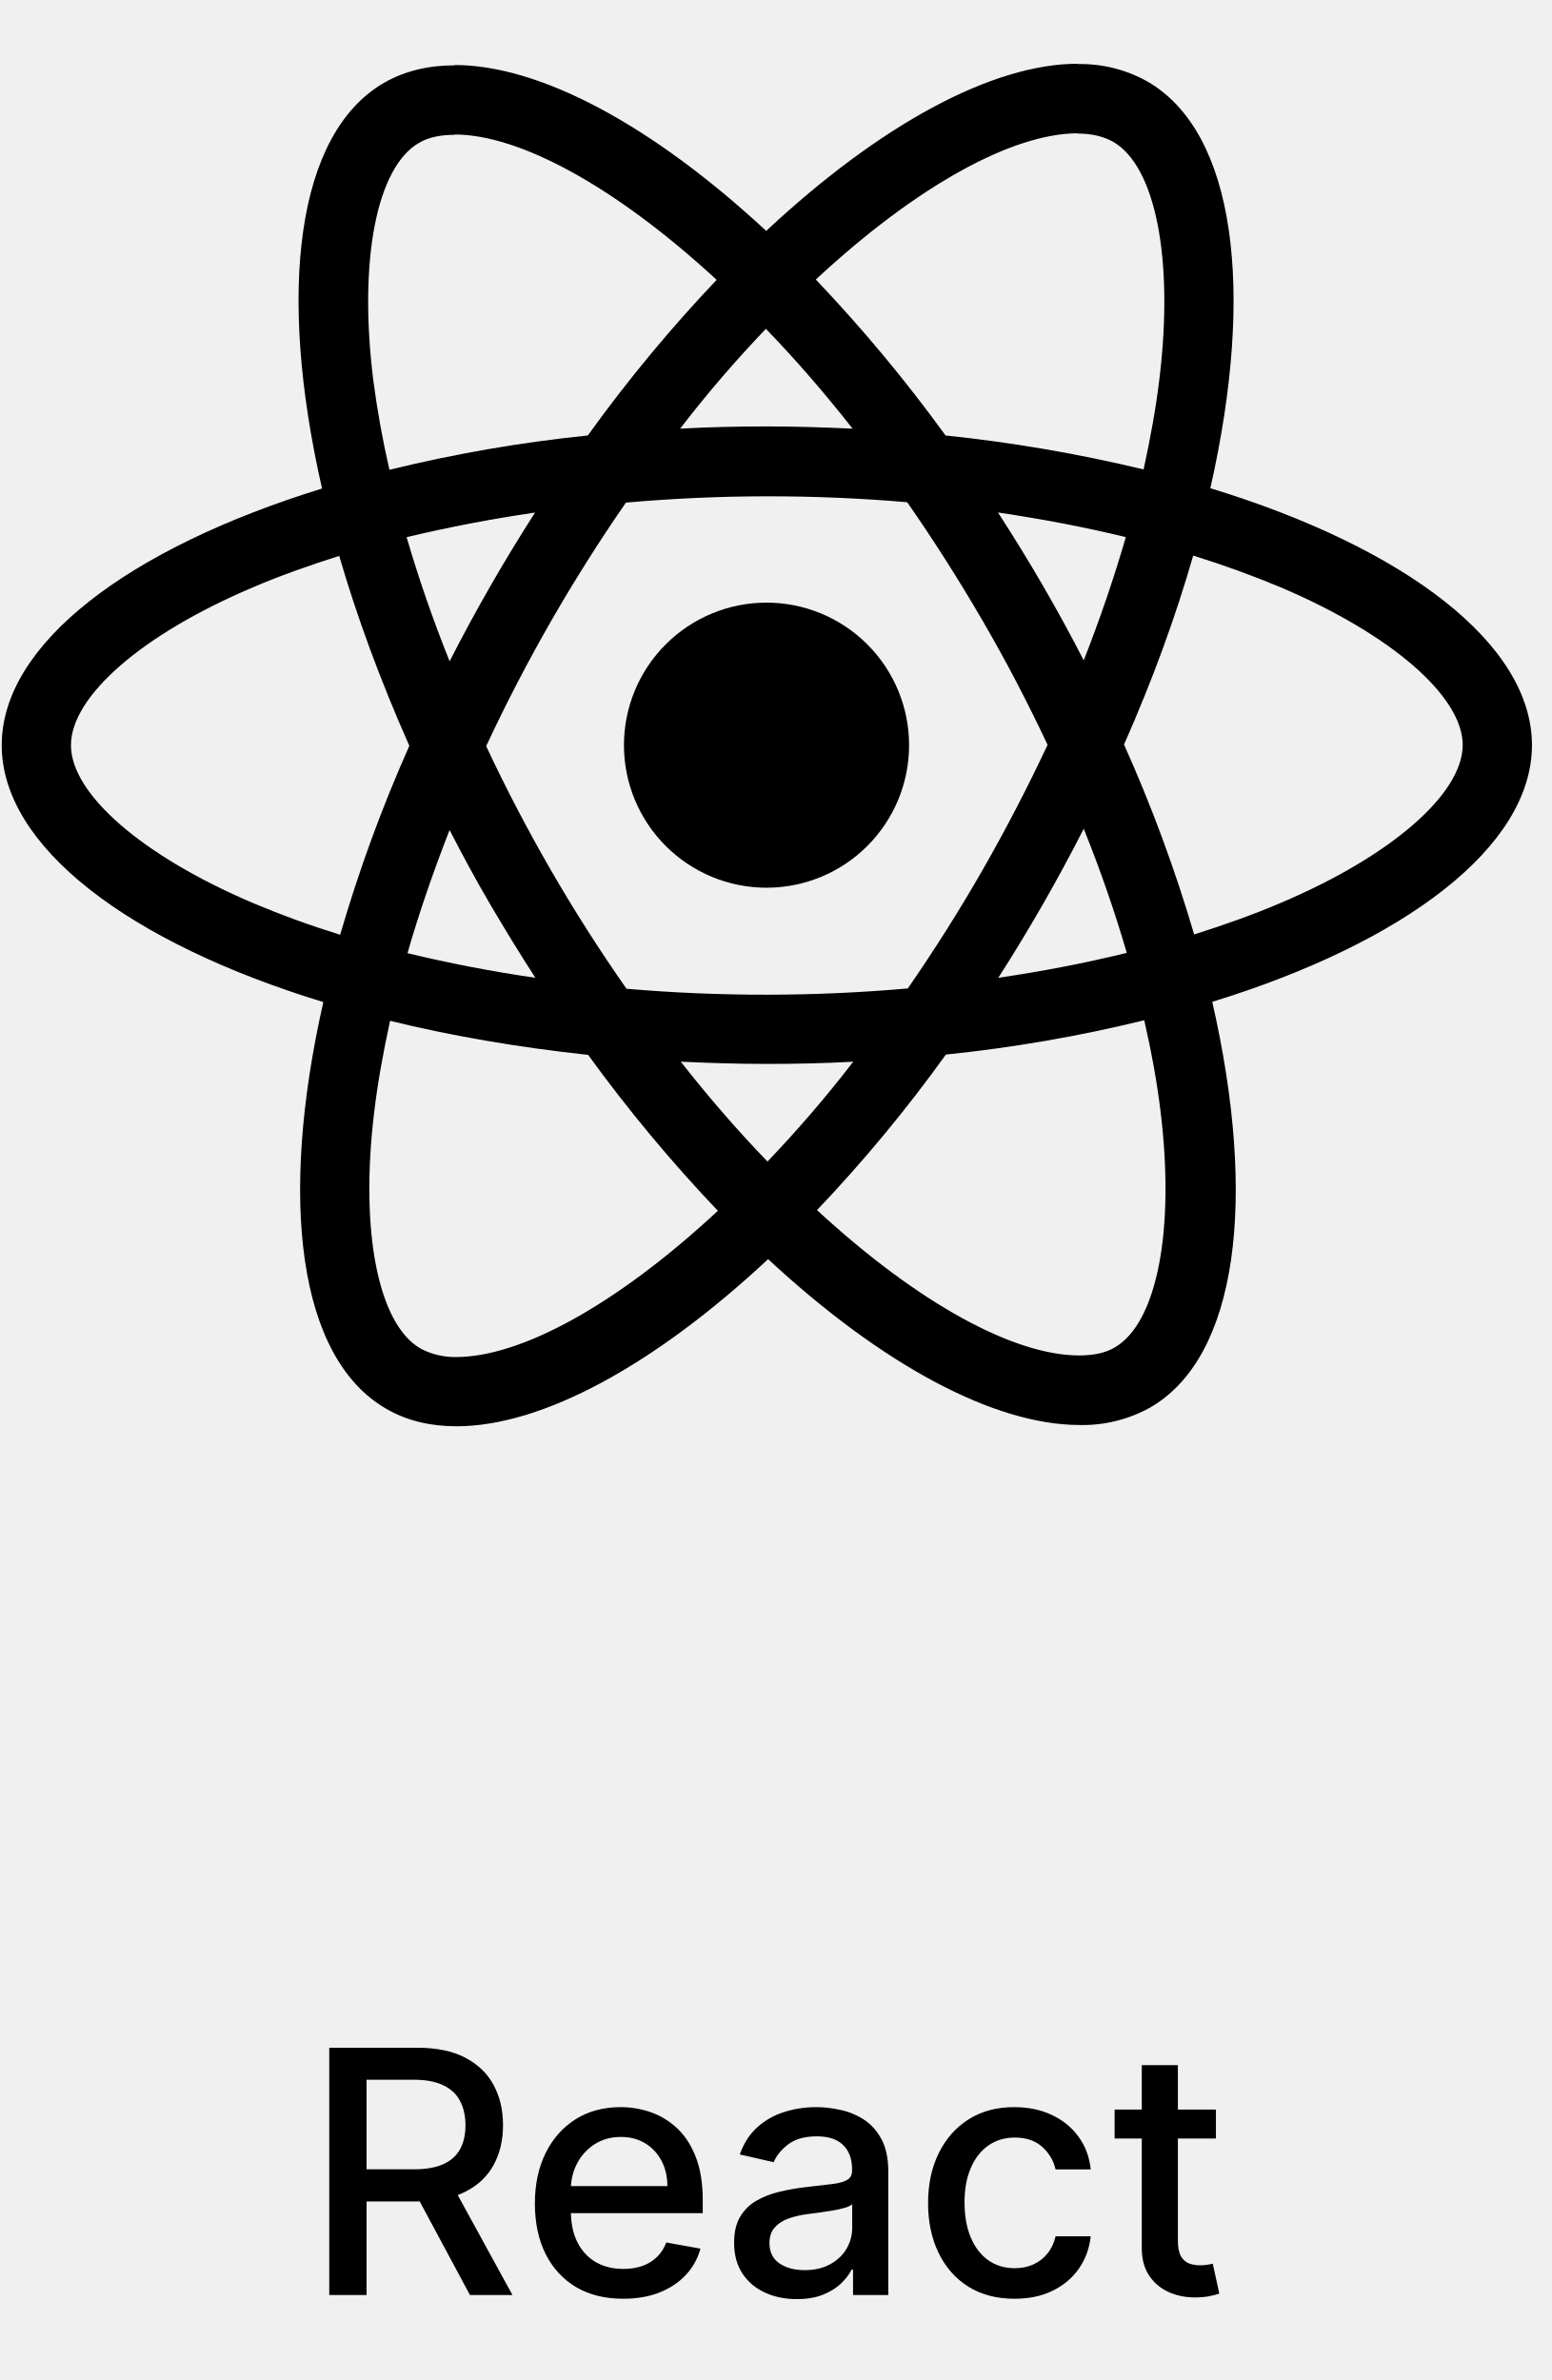
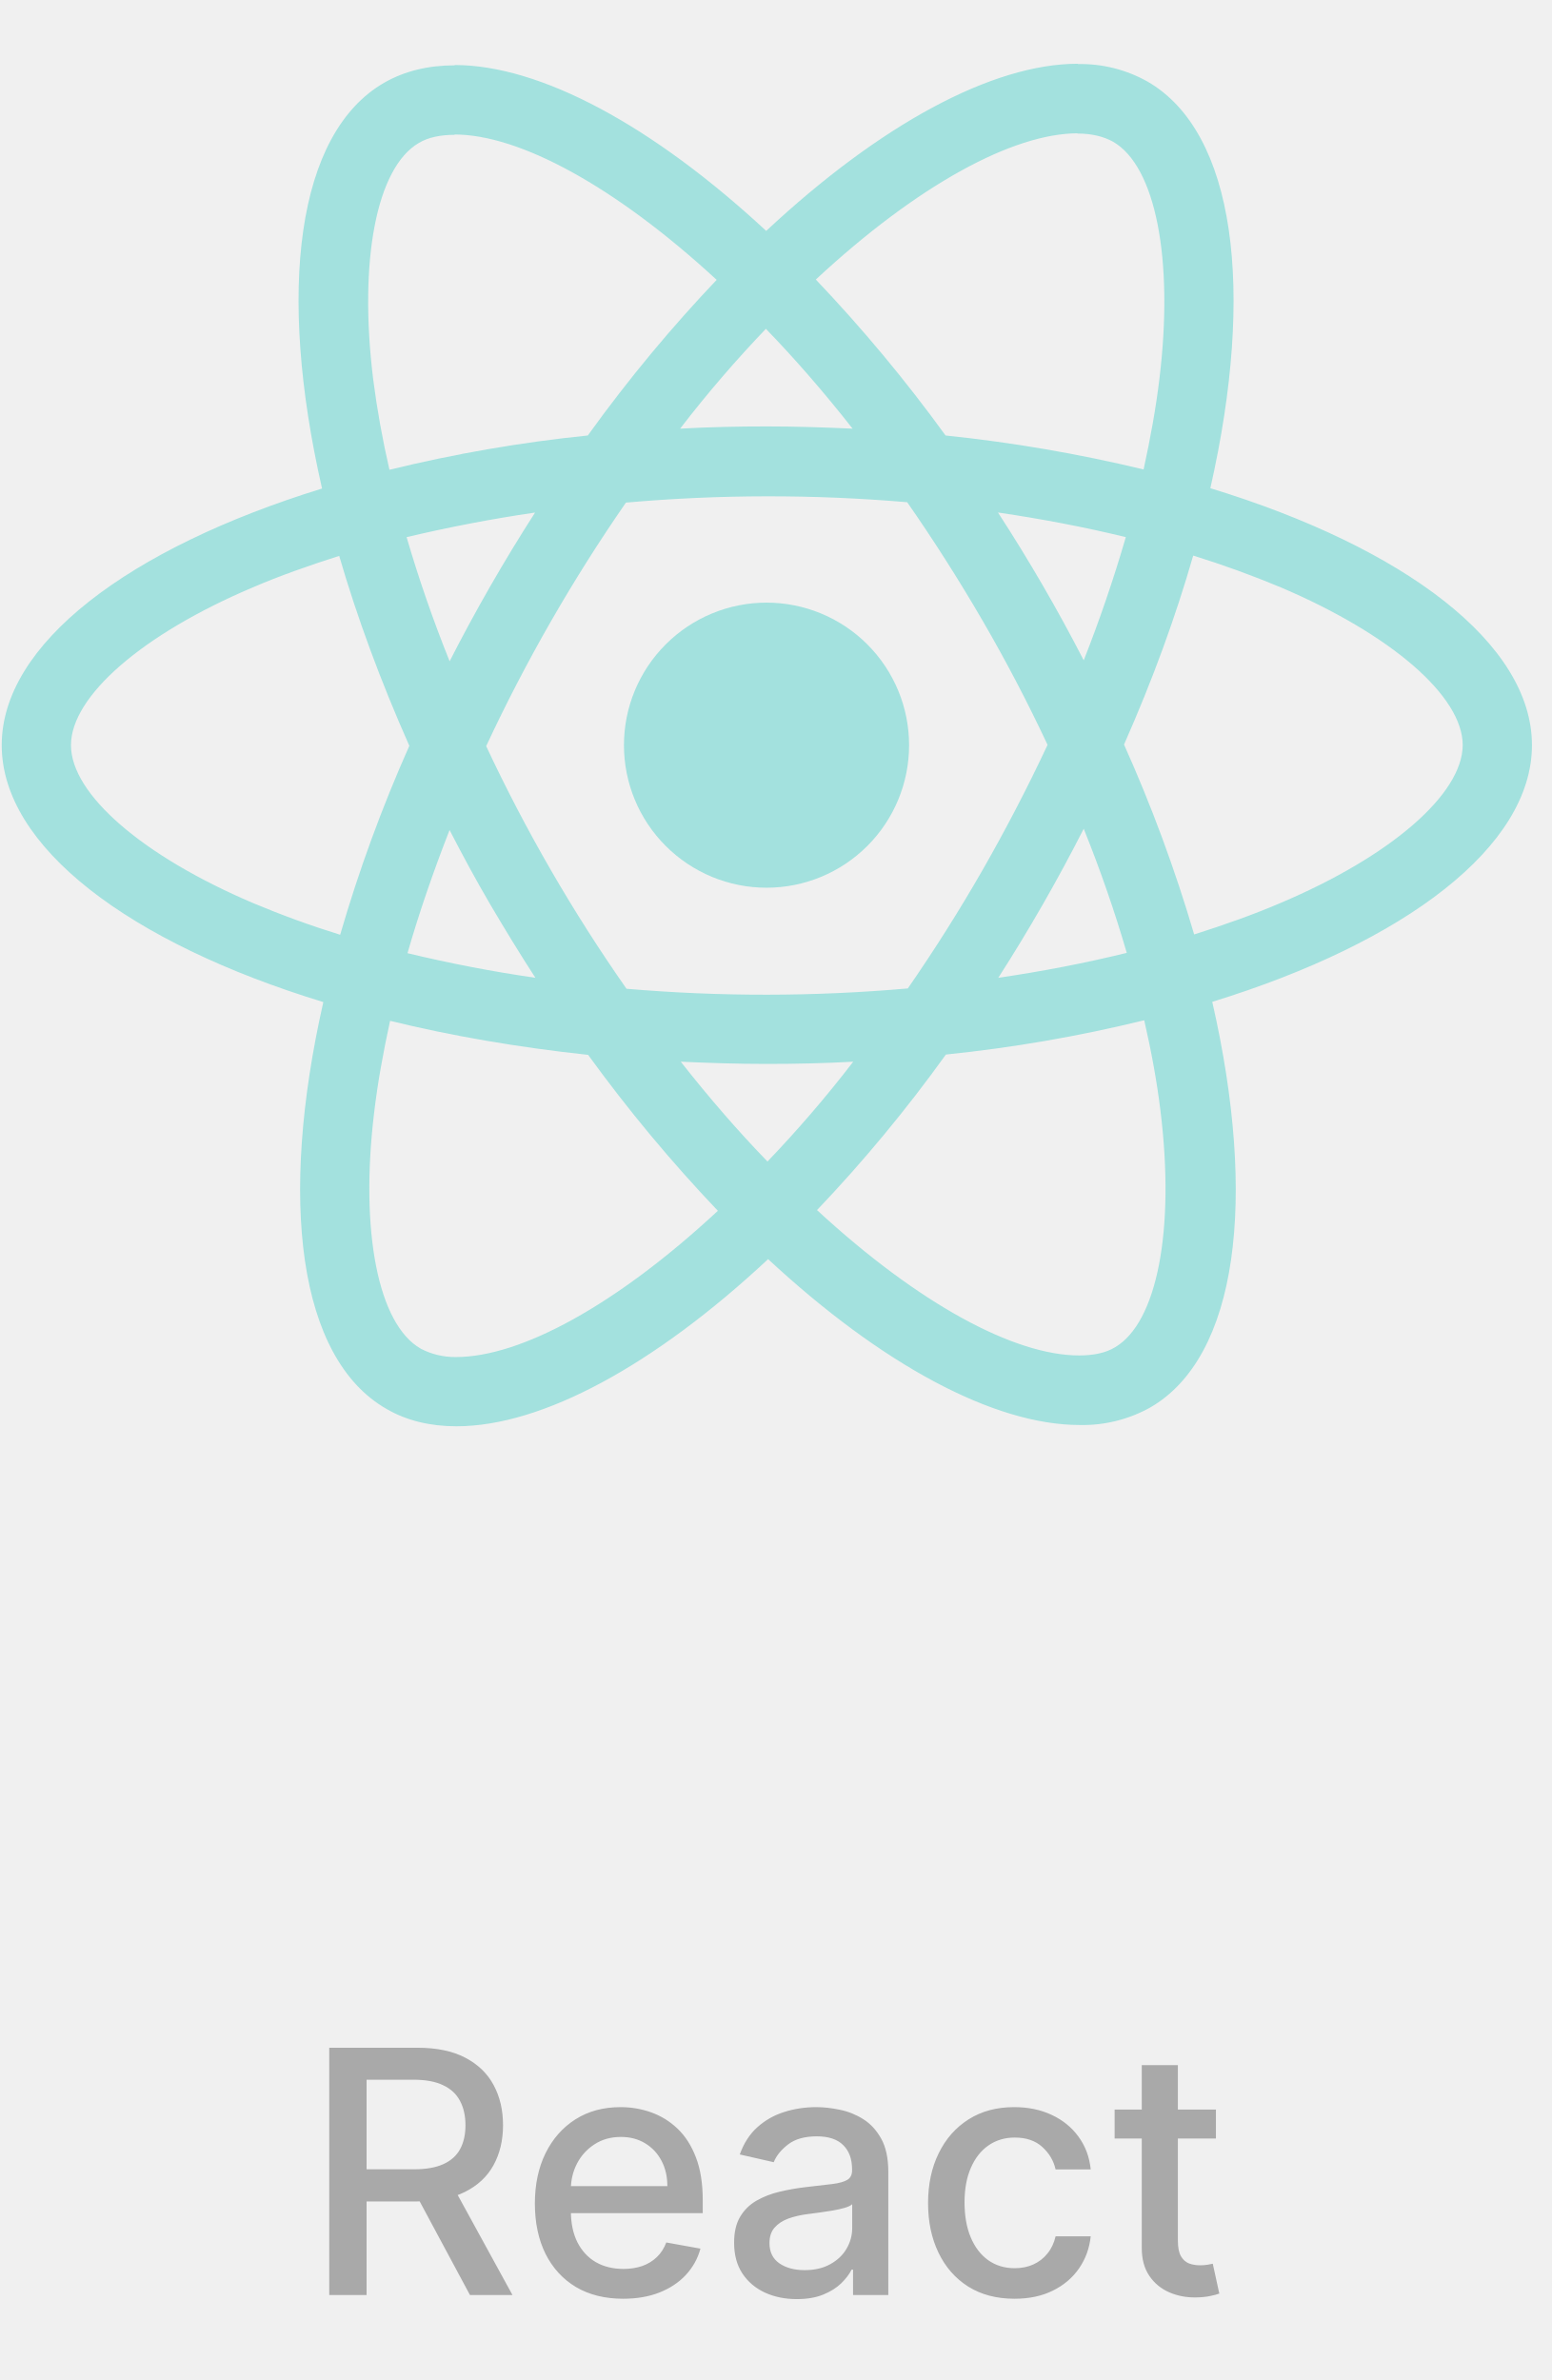
<svg xmlns="http://www.w3.org/2000/svg" width="73" height="112" viewBox="0 0 73 112" fill="none">
-   <path d="M15.492 108V96.364H19.64C20.541 96.364 21.29 96.519 21.884 96.829C22.483 97.14 22.93 97.57 23.225 98.119C23.521 98.665 23.668 99.296 23.668 100.011C23.668 100.723 23.519 101.35 23.22 101.892C22.924 102.43 22.477 102.848 21.879 103.148C21.284 103.447 20.536 103.597 19.634 103.597H16.492V102.085H19.475C20.043 102.085 20.506 102.004 20.862 101.841C21.221 101.678 21.485 101.441 21.651 101.131C21.818 100.82 21.901 100.447 21.901 100.011C21.901 99.572 21.816 99.191 21.646 98.869C21.479 98.547 21.216 98.301 20.856 98.131C20.5 97.956 20.032 97.869 19.453 97.869H17.248V108H15.492ZM21.237 102.75L24.112 108H22.112L19.293 102.75H21.237ZM29.32 108.176C28.461 108.176 27.72 107.992 27.099 107.625C26.481 107.254 26.004 106.733 25.667 106.062C25.334 105.388 25.167 104.598 25.167 103.693C25.167 102.799 25.334 102.011 25.667 101.33C26.004 100.648 26.474 100.116 27.076 99.733C27.682 99.35 28.39 99.159 29.201 99.159C29.694 99.159 30.171 99.24 30.633 99.403C31.095 99.566 31.51 99.822 31.877 100.17C32.245 100.519 32.534 100.972 32.746 101.528C32.959 102.081 33.065 102.754 33.065 103.545V104.148H26.127V102.875H31.4C31.4 102.428 31.309 102.032 31.127 101.688C30.945 101.339 30.69 101.064 30.36 100.864C30.034 100.663 29.652 100.562 29.212 100.562C28.735 100.562 28.319 100.68 27.962 100.915C27.61 101.146 27.337 101.449 27.144 101.824C26.955 102.195 26.86 102.598 26.86 103.034V104.028C26.86 104.612 26.962 105.108 27.167 105.517C27.375 105.926 27.665 106.239 28.036 106.455C28.407 106.667 28.841 106.773 29.337 106.773C29.659 106.773 29.953 106.727 30.218 106.636C30.483 106.542 30.712 106.402 30.906 106.216C31.099 106.03 31.247 105.801 31.349 105.528L32.957 105.818C32.828 106.292 32.597 106.706 32.264 107.062C31.934 107.415 31.519 107.689 31.019 107.886C30.523 108.08 29.957 108.176 29.32 108.176ZM37.489 108.193C36.936 108.193 36.436 108.091 35.989 107.886C35.542 107.678 35.188 107.377 34.927 106.983C34.669 106.589 34.541 106.106 34.541 105.534C34.541 105.042 34.635 104.636 34.825 104.318C35.014 104 35.27 103.748 35.592 103.562C35.914 103.377 36.273 103.237 36.671 103.142C37.069 103.047 37.474 102.975 37.887 102.926C38.41 102.866 38.834 102.816 39.16 102.778C39.486 102.737 39.722 102.67 39.87 102.58C40.018 102.489 40.092 102.341 40.092 102.136V102.097C40.092 101.6 39.952 101.216 39.671 100.943C39.395 100.67 38.982 100.534 38.433 100.534C37.861 100.534 37.41 100.661 37.08 100.915C36.755 101.165 36.529 101.443 36.404 101.75L34.808 101.386C34.997 100.856 35.273 100.428 35.637 100.102C36.005 99.773 36.427 99.534 36.904 99.386C37.382 99.235 37.883 99.159 38.41 99.159C38.758 99.159 39.128 99.201 39.518 99.284C39.912 99.364 40.279 99.511 40.62 99.727C40.965 99.943 41.247 100.252 41.467 100.653C41.686 101.051 41.796 101.568 41.796 102.205V108H40.137V106.807H40.069C39.959 107.027 39.794 107.242 39.575 107.455C39.355 107.667 39.073 107.843 38.728 107.983C38.383 108.123 37.971 108.193 37.489 108.193ZM37.859 106.83C38.328 106.83 38.73 106.737 39.063 106.551C39.4 106.366 39.656 106.123 39.83 105.824C40.008 105.521 40.097 105.197 40.097 104.852V103.727C40.037 103.788 39.919 103.845 39.745 103.898C39.575 103.947 39.38 103.991 39.16 104.028C38.94 104.062 38.726 104.095 38.518 104.125C38.309 104.152 38.135 104.174 37.995 104.193C37.666 104.235 37.364 104.305 37.092 104.403C36.823 104.502 36.607 104.644 36.444 104.83C36.285 105.011 36.205 105.254 36.205 105.557C36.205 105.977 36.361 106.295 36.671 106.511C36.982 106.723 37.378 106.83 37.859 106.83ZM47.735 108.176C46.891 108.176 46.163 107.985 45.553 107.602C44.947 107.216 44.481 106.684 44.156 106.006C43.83 105.328 43.667 104.551 43.667 103.676C43.667 102.79 43.834 102.008 44.167 101.33C44.5 100.648 44.97 100.116 45.576 99.733C46.182 99.35 46.896 99.159 47.718 99.159C48.381 99.159 48.972 99.282 49.491 99.528C50.01 99.771 50.428 100.112 50.746 100.551C51.069 100.991 51.26 101.504 51.32 102.091H49.667C49.576 101.682 49.368 101.33 49.042 101.034C48.72 100.739 48.288 100.591 47.746 100.591C47.273 100.591 46.858 100.716 46.502 100.966C46.15 101.212 45.875 101.564 45.678 102.023C45.481 102.477 45.383 103.015 45.383 103.636C45.383 104.273 45.48 104.822 45.673 105.284C45.866 105.746 46.139 106.104 46.491 106.358C46.847 106.612 47.266 106.739 47.746 106.739C48.069 106.739 48.36 106.68 48.621 106.562C48.887 106.441 49.108 106.269 49.286 106.045C49.468 105.822 49.595 105.553 49.667 105.239H51.32C51.26 105.803 51.076 106.307 50.769 106.75C50.462 107.193 50.051 107.542 49.536 107.795C49.025 108.049 48.425 108.176 47.735 108.176ZM57.211 99.273V100.636H52.444V99.273H57.211ZM53.722 97.182H55.421V105.438C55.421 105.767 55.471 106.015 55.569 106.182C55.667 106.345 55.794 106.456 55.95 106.517C56.109 106.574 56.281 106.602 56.467 106.602C56.603 106.602 56.722 106.593 56.825 106.574C56.927 106.555 57.007 106.54 57.063 106.528L57.37 107.932C57.272 107.97 57.132 108.008 56.95 108.045C56.768 108.087 56.541 108.11 56.268 108.114C55.821 108.121 55.404 108.042 55.018 107.875C54.632 107.708 54.319 107.451 54.08 107.102C53.842 106.754 53.722 106.316 53.722 105.79V97.182Z" fill="black" />
+   <path d="M15.492 108V96.364H19.64C20.541 96.364 21.29 96.519 21.884 96.829C22.483 97.14 22.93 97.57 23.225 98.119C23.521 98.665 23.668 99.296 23.668 100.011C23.668 100.723 23.519 101.35 23.22 101.892C22.924 102.43 22.477 102.848 21.879 103.148C21.284 103.447 20.536 103.597 19.634 103.597H16.492V102.085H19.475C20.043 102.085 20.506 102.004 20.862 101.841C21.221 101.678 21.485 101.441 21.651 101.131C21.818 100.82 21.901 100.447 21.901 100.011C21.901 99.572 21.816 99.191 21.646 98.869C21.479 98.547 21.216 98.301 20.856 98.131C20.5 97.956 20.032 97.869 19.453 97.869H17.248V108H15.492ZM21.237 102.75L24.112 108H22.112L19.293 102.75H21.237ZM29.32 108.176C28.461 108.176 27.72 107.992 27.099 107.625C26.481 107.254 26.004 106.733 25.667 106.062C25.334 105.388 25.167 104.598 25.167 103.693C25.167 102.799 25.334 102.011 25.667 101.33C26.004 100.648 26.474 100.116 27.076 99.733C27.682 99.35 28.39 99.159 29.201 99.159C29.694 99.159 30.171 99.24 30.633 99.403C31.095 99.566 31.51 99.822 31.877 100.17C32.245 100.519 32.534 100.972 32.746 101.528C32.959 102.081 33.065 102.754 33.065 103.545V104.148H26.127V102.875H31.4C31.4 102.428 31.309 102.032 31.127 101.688C30.945 101.339 30.69 101.064 30.36 100.864C30.034 100.663 29.652 100.562 29.212 100.562C28.735 100.562 28.319 100.68 27.962 100.915C27.61 101.146 27.337 101.449 27.144 101.824C26.955 102.195 26.86 102.598 26.86 103.034V104.028C26.86 104.612 26.962 105.108 27.167 105.517C27.375 105.926 27.665 106.239 28.036 106.455C28.407 106.667 28.841 106.773 29.337 106.773C29.659 106.773 29.953 106.727 30.218 106.636C30.483 106.542 30.712 106.402 30.906 106.216C31.099 106.03 31.247 105.801 31.349 105.528L32.957 105.818C32.828 106.292 32.597 106.706 32.264 107.062C31.934 107.415 31.519 107.689 31.019 107.886C30.523 108.08 29.957 108.176 29.32 108.176ZM37.489 108.193C36.936 108.193 36.436 108.091 35.989 107.886C35.542 107.678 35.188 107.377 34.927 106.983C34.669 106.589 34.541 106.106 34.541 105.534C34.541 105.042 34.635 104.636 34.825 104.318C35.014 104 35.27 103.748 35.592 103.562C35.914 103.377 36.273 103.237 36.671 103.142C37.069 103.047 37.474 102.975 37.887 102.926C38.41 102.866 38.834 102.816 39.16 102.778C39.486 102.737 39.722 102.67 39.87 102.58C40.018 102.489 40.092 102.341 40.092 102.136V102.097C40.092 101.6 39.952 101.216 39.671 100.943C39.395 100.67 38.982 100.534 38.433 100.534C37.861 100.534 37.41 100.661 37.08 100.915C36.755 101.165 36.529 101.443 36.404 101.75L34.808 101.386C34.997 100.856 35.273 100.428 35.637 100.102C36.005 99.773 36.427 99.534 36.904 99.386C37.382 99.235 37.883 99.159 38.41 99.159C38.758 99.159 39.128 99.201 39.518 99.284C39.912 99.364 40.279 99.511 40.62 99.727C40.965 99.943 41.247 100.252 41.467 100.653C41.686 101.051 41.796 101.568 41.796 102.205V108H40.137V106.807H40.069C39.959 107.027 39.794 107.242 39.575 107.455C39.355 107.667 39.073 107.843 38.728 107.983C38.383 108.123 37.971 108.193 37.489 108.193ZM37.859 106.83C38.328 106.83 38.73 106.737 39.063 106.551C39.4 106.366 39.656 106.123 39.83 105.824C40.008 105.521 40.097 105.197 40.097 104.852V103.727C40.037 103.788 39.919 103.845 39.745 103.898C39.575 103.947 39.38 103.991 39.16 104.028C38.94 104.062 38.726 104.095 38.518 104.125C38.309 104.152 38.135 104.174 37.995 104.193C37.666 104.235 37.364 104.305 37.092 104.403C36.823 104.502 36.607 104.644 36.444 104.83C36.285 105.011 36.205 105.254 36.205 105.557C36.205 105.977 36.361 106.295 36.671 106.511C36.982 106.723 37.378 106.83 37.859 106.83ZM47.735 108.176C46.891 108.176 46.163 107.985 45.553 107.602C44.947 107.216 44.481 106.684 44.156 106.006C43.83 105.328 43.667 104.551 43.667 103.676C43.667 102.79 43.834 102.008 44.167 101.33C44.5 100.648 44.97 100.116 45.576 99.733C46.182 99.35 46.896 99.159 47.718 99.159C48.381 99.159 48.972 99.282 49.491 99.528C50.01 99.771 50.428 100.112 50.746 100.551C51.069 100.991 51.26 101.504 51.32 102.091H49.667C49.576 101.682 49.368 101.33 49.042 101.034C48.72 100.739 48.288 100.591 47.746 100.591C47.273 100.591 46.858 100.716 46.502 100.966C46.15 101.212 45.875 101.564 45.678 102.023C45.481 102.477 45.383 103.015 45.383 103.636C45.383 104.273 45.48 104.822 45.673 105.284C45.866 105.746 46.139 106.104 46.491 106.358C46.847 106.612 47.266 106.739 47.746 106.739C48.069 106.739 48.36 106.68 48.621 106.562C48.887 106.441 49.108 106.269 49.286 106.045C49.468 105.822 49.595 105.553 49.667 105.239H51.32C51.26 105.803 51.076 106.307 50.769 106.75C50.462 107.193 50.051 107.542 49.536 107.795C49.025 108.049 48.425 108.176 47.735 108.176ZM57.211 99.273V100.636H52.444V99.273H57.211ZM53.722 97.182H55.421V105.438C55.421 105.767 55.471 106.015 55.569 106.182C55.667 106.345 55.794 106.456 55.95 106.517C56.109 106.574 56.281 106.602 56.467 106.602C56.603 106.602 56.722 106.593 56.825 106.574C56.927 106.555 57.007 106.54 57.063 106.528L57.37 107.932C57.272 107.97 57.132 108.008 56.95 108.045C56.768 108.087 56.541 108.11 56.268 108.114C55.821 108.121 55.404 108.042 55.018 107.875C54.632 107.708 54.319 107.451 54.08 107.102C53.842 106.754 53.722 106.316 53.722 105.79V97.182Z" fill="darkgray" />
  <g clip-path="url(#clip0_3569_1417)">
-     <path d="M72.081 35.067C72.081 30.297 66.108 25.776 56.949 22.974C59.064 13.641 58.125 6.213 53.985 3.834C52.982 3.272 51.846 2.989 50.697 3.015V6.285C51.372 6.285 51.915 6.42 52.371 6.669C54.366 7.815 55.233 12.171 54.558 17.778C54.396 19.158 54.132 20.61 53.808 22.092C50.741 21.353 47.628 20.819 44.49 20.493C42.621 17.914 40.581 15.462 38.385 13.155C43.17 8.709 47.661 6.273 50.715 6.273V3C46.677 3 41.394 5.877 36.051 10.866C30.711 5.91 25.425 3.06 21.39 3.06V6.33C24.429 6.33 28.935 8.754 33.72 13.17C31.665 15.33 29.61 17.778 27.657 20.493C24.513 20.815 21.394 21.354 18.324 22.107C18 20.702 17.744 19.283 17.559 17.853C16.869 12.243 17.721 7.887 19.704 6.729C20.142 6.465 20.715 6.345 21.39 6.345V3.075C20.16 3.075 19.041 3.339 18.075 3.894C13.95 6.273 13.026 13.683 15.153 22.989C6.024 25.809 0.081 30.312 0.081 35.067C0.081 39.837 6.054 44.358 15.213 47.157C13.098 56.493 14.037 63.921 18.177 66.297C19.131 66.855 20.247 67.119 21.477 67.119C25.515 67.119 30.798 64.242 36.141 59.253C41.481 64.212 46.764 67.059 50.802 67.059C51.96 67.084 53.104 66.8 54.117 66.237C58.242 63.861 59.166 56.451 57.039 47.145C66.138 44.343 72.081 39.822 72.081 35.067ZM52.971 25.278C52.401 27.24 51.74 29.174 50.991 31.074C49.764 28.688 48.418 26.366 46.956 24.117C49.041 24.426 51.051 24.807 52.974 25.278H52.971ZM46.251 40.908C45.152 42.826 43.972 44.697 42.714 46.515C38.311 46.903 33.882 46.908 29.478 46.53C26.952 42.922 24.743 39.101 22.875 35.112C24.74 31.113 26.94 27.28 29.451 23.652C33.853 23.263 38.281 23.257 42.684 23.634C43.902 25.38 45.093 27.246 46.236 29.214C47.352 31.134 48.366 33.084 49.29 35.052C48.356 37.044 47.342 38.997 46.251 40.908ZM50.991 39C51.783 40.965 52.461 42.933 53.016 44.841C51.096 45.312 49.068 45.708 46.971 46.014C48.427 43.744 49.768 41.403 50.991 39ZM36.111 54.66C34.746 53.25 33.381 51.681 32.031 49.962C33.351 50.022 34.701 50.067 36.066 50.067C37.446 50.067 38.811 50.037 40.146 49.962C38.826 51.681 37.461 53.25 36.111 54.66ZM25.191 46.014C23.168 45.721 21.16 45.334 19.173 44.856C19.716 42.963 20.391 41.01 21.153 39.06C21.756 40.23 22.389 41.406 23.079 42.582C23.769 43.755 24.471 44.901 25.191 46.014ZM36.036 15.474C37.401 16.884 38.766 18.453 40.116 20.172C38.796 20.112 37.446 20.067 36.081 20.067C34.701 20.067 33.336 20.097 32.001 20.172C33.321 18.453 34.686 16.884 36.036 15.474ZM25.176 24.12C23.721 26.385 22.379 28.721 21.156 31.119C20.386 29.206 19.71 27.257 19.131 25.278C21.051 24.822 23.079 24.426 25.176 24.12ZM11.895 42.492C6.699 40.278 3.339 37.371 3.339 35.067C3.339 32.763 6.699 29.841 11.895 27.642C13.155 27.099 14.535 26.613 15.96 26.16C16.797 29.034 17.898 32.028 19.26 35.097C17.974 37.984 16.887 40.954 16.005 43.989C14.611 43.557 13.24 43.058 11.895 42.492ZM19.791 63.462C17.796 62.322 16.929 57.96 17.604 52.356C17.766 50.976 18.03 49.521 18.354 48.039C21.228 48.744 24.369 49.287 27.672 49.641C29.542 52.22 31.581 54.672 33.777 56.979C28.992 61.425 24.501 63.861 21.447 63.861C20.871 63.867 20.302 63.731 19.791 63.465V63.462ZM54.603 52.281C55.293 57.888 54.441 62.247 52.458 63.405C52.02 63.669 51.447 63.786 50.772 63.786C47.733 63.786 43.227 61.365 38.442 56.946C40.629 54.648 42.655 52.202 44.505 49.626C47.65 49.304 50.768 48.765 53.838 48.012C54.177 49.494 54.438 50.916 54.603 52.281ZM60.252 42.492C58.992 43.035 57.612 43.521 56.187 43.974C55.29 40.924 54.188 37.938 52.887 35.037C54.237 31.986 55.32 29.007 56.142 26.145C57.54 26.578 58.917 27.078 60.267 27.642C65.463 29.856 68.823 32.763 68.823 35.067C68.808 37.371 65.448 40.293 60.252 42.492Z" fill="black" />
-     <path d="M36.066 41.775C37.845 41.775 39.551 41.068 40.809 39.81C42.067 38.552 42.774 36.846 42.774 35.067C42.774 33.288 42.067 31.582 40.809 30.324C39.551 29.066 37.845 28.359 36.066 28.359C34.287 28.359 32.581 29.066 31.323 30.324C30.065 31.582 29.358 33.288 29.358 35.067C29.358 36.846 30.065 38.552 31.323 39.81C32.581 41.068 34.287 41.775 36.066 41.775Z" fill="black" />
+     <path d="M72.081 35.067C72.081 30.297 66.108 25.776 56.949 22.974C59.064 13.641 58.125 6.213 53.985 3.834C52.982 3.272 51.846 2.989 50.697 3.015V6.285C51.372 6.285 51.915 6.42 52.371 6.669C54.366 7.815 55.233 12.171 54.558 17.778C54.396 19.158 54.132 20.61 53.808 22.092C50.741 21.353 47.628 20.819 44.49 20.493C42.621 17.914 40.581 15.462 38.385 13.155C43.17 8.709 47.661 6.273 50.715 6.273V3C46.677 3 41.394 5.877 36.051 10.866C30.711 5.91 25.425 3.06 21.39 3.06V6.33C24.429 6.33 28.935 8.754 33.72 13.17C31.665 15.33 29.61 17.778 27.657 20.493C24.513 20.815 21.394 21.354 18.324 22.107C18 20.702 17.744 19.283 17.559 17.853C16.869 12.243 17.721 7.887 19.704 6.729C20.142 6.465 20.715 6.345 21.39 6.345V3.075C20.16 3.075 19.041 3.339 18.075 3.894C13.95 6.273 13.026 13.683 15.153 22.989C6.024 25.809 0.081 30.312 0.081 35.067C0.081 39.837 6.054 44.358 15.213 47.157C13.098 56.493 14.037 63.921 18.177 66.297C19.131 66.855 20.247 67.119 21.477 67.119C25.515 67.119 30.798 64.242 36.141 59.253C41.481 64.212 46.764 67.059 50.802 67.059C51.96 67.084 53.104 66.8 54.117 66.237C58.242 63.861 59.166 56.451 57.039 47.145C66.138 44.343 72.081 39.822 72.081 35.067ZM52.971 25.278C52.401 27.24 51.74 29.174 50.991 31.074C49.764 28.688 48.418 26.366 46.956 24.117C49.041 24.426 51.051 24.807 52.974 25.278H52.971ZM46.251 40.908C45.152 42.826 43.972 44.697 42.714 46.515C38.311 46.903 33.882 46.908 29.478 46.53C26.952 42.922 24.743 39.101 22.875 35.112C24.74 31.113 26.94 27.28 29.451 23.652C33.853 23.263 38.281 23.257 42.684 23.634C43.902 25.38 45.093 27.246 46.236 29.214C47.352 31.134 48.366 33.084 49.29 35.052C48.356 37.044 47.342 38.997 46.251 40.908ZM50.991 39C51.783 40.965 52.461 42.933 53.016 44.841C51.096 45.312 49.068 45.708 46.971 46.014C48.427 43.744 49.768 41.403 50.991 39ZM36.111 54.66C34.746 53.25 33.381 51.681 32.031 49.962C33.351 50.022 34.701 50.067 36.066 50.067C37.446 50.067 38.811 50.037 40.146 49.962C38.826 51.681 37.461 53.25 36.111 54.66ZM25.191 46.014C23.168 45.721 21.16 45.334 19.173 44.856C19.716 42.963 20.391 41.01 21.153 39.06C21.756 40.23 22.389 41.406 23.079 42.582C23.769 43.755 24.471 44.901 25.191 46.014ZM36.036 15.474C37.401 16.884 38.766 18.453 40.116 20.172C38.796 20.112 37.446 20.067 36.081 20.067C34.701 20.067 33.336 20.097 32.001 20.172C33.321 18.453 34.686 16.884 36.036 15.474ZM25.176 24.12C23.721 26.385 22.379 28.721 21.156 31.119C20.386 29.206 19.71 27.257 19.131 25.278C21.051 24.822 23.079 24.426 25.176 24.12ZM11.895 42.492C6.699 40.278 3.339 37.371 3.339 35.067C3.339 32.763 6.699 29.841 11.895 27.642C13.155 27.099 14.535 26.613 15.96 26.16C16.797 29.034 17.898 32.028 19.26 35.097C17.974 37.984 16.887 40.954 16.005 43.989C14.611 43.557 13.24 43.058 11.895 42.492ZM19.791 63.462C17.796 62.322 16.929 57.96 17.604 52.356C17.766 50.976 18.03 49.521 18.354 48.039C21.228 48.744 24.369 49.287 27.672 49.641C29.542 52.22 31.581 54.672 33.777 56.979C28.992 61.425 24.501 63.861 21.447 63.861C20.871 63.867 20.302 63.731 19.791 63.465V63.462ZM54.603 52.281C55.293 57.888 54.441 62.247 52.458 63.405C52.02 63.669 51.447 63.786 50.772 63.786C47.733 63.786 43.227 61.365 38.442 56.946C40.629 54.648 42.655 52.202 44.505 49.626C47.65 49.304 50.768 48.765 53.838 48.012C54.177 49.494 54.438 50.916 54.603 52.281ZM60.252 42.492C58.992 43.035 57.612 43.521 56.187 43.974C55.29 40.924 54.188 37.938 52.887 35.037C54.237 31.986 55.32 29.007 56.142 26.145C57.54 26.578 58.917 27.078 60.267 27.642C65.463 29.856 68.823 32.763 68.823 35.067C68.808 37.371 65.448 40.293 60.252 42.492Z" fill="#A3E1DE" />
+     <path d="M36.066 41.775C37.845 41.775 39.551 41.068 40.809 39.81C42.067 38.552 42.774 36.846 42.774 35.067C42.774 33.288 42.067 31.582 40.809 30.324C39.551 29.066 37.845 28.359 36.066 28.359C34.287 28.359 32.581 29.066 31.323 30.324C30.065 31.582 29.358 33.288 29.358 35.067C29.358 36.846 30.065 38.552 31.323 39.81C32.581 41.068 34.287 41.775 36.066 41.775Z" fill="#A3E1DE" />
  </g>
  <defs>
    <clipPath id="clip0_3569_1417">
      <rect width="72" height="72" fill="white" transform="translate(0.0810547)" />
    </clipPath>
  </defs>
</svg>
